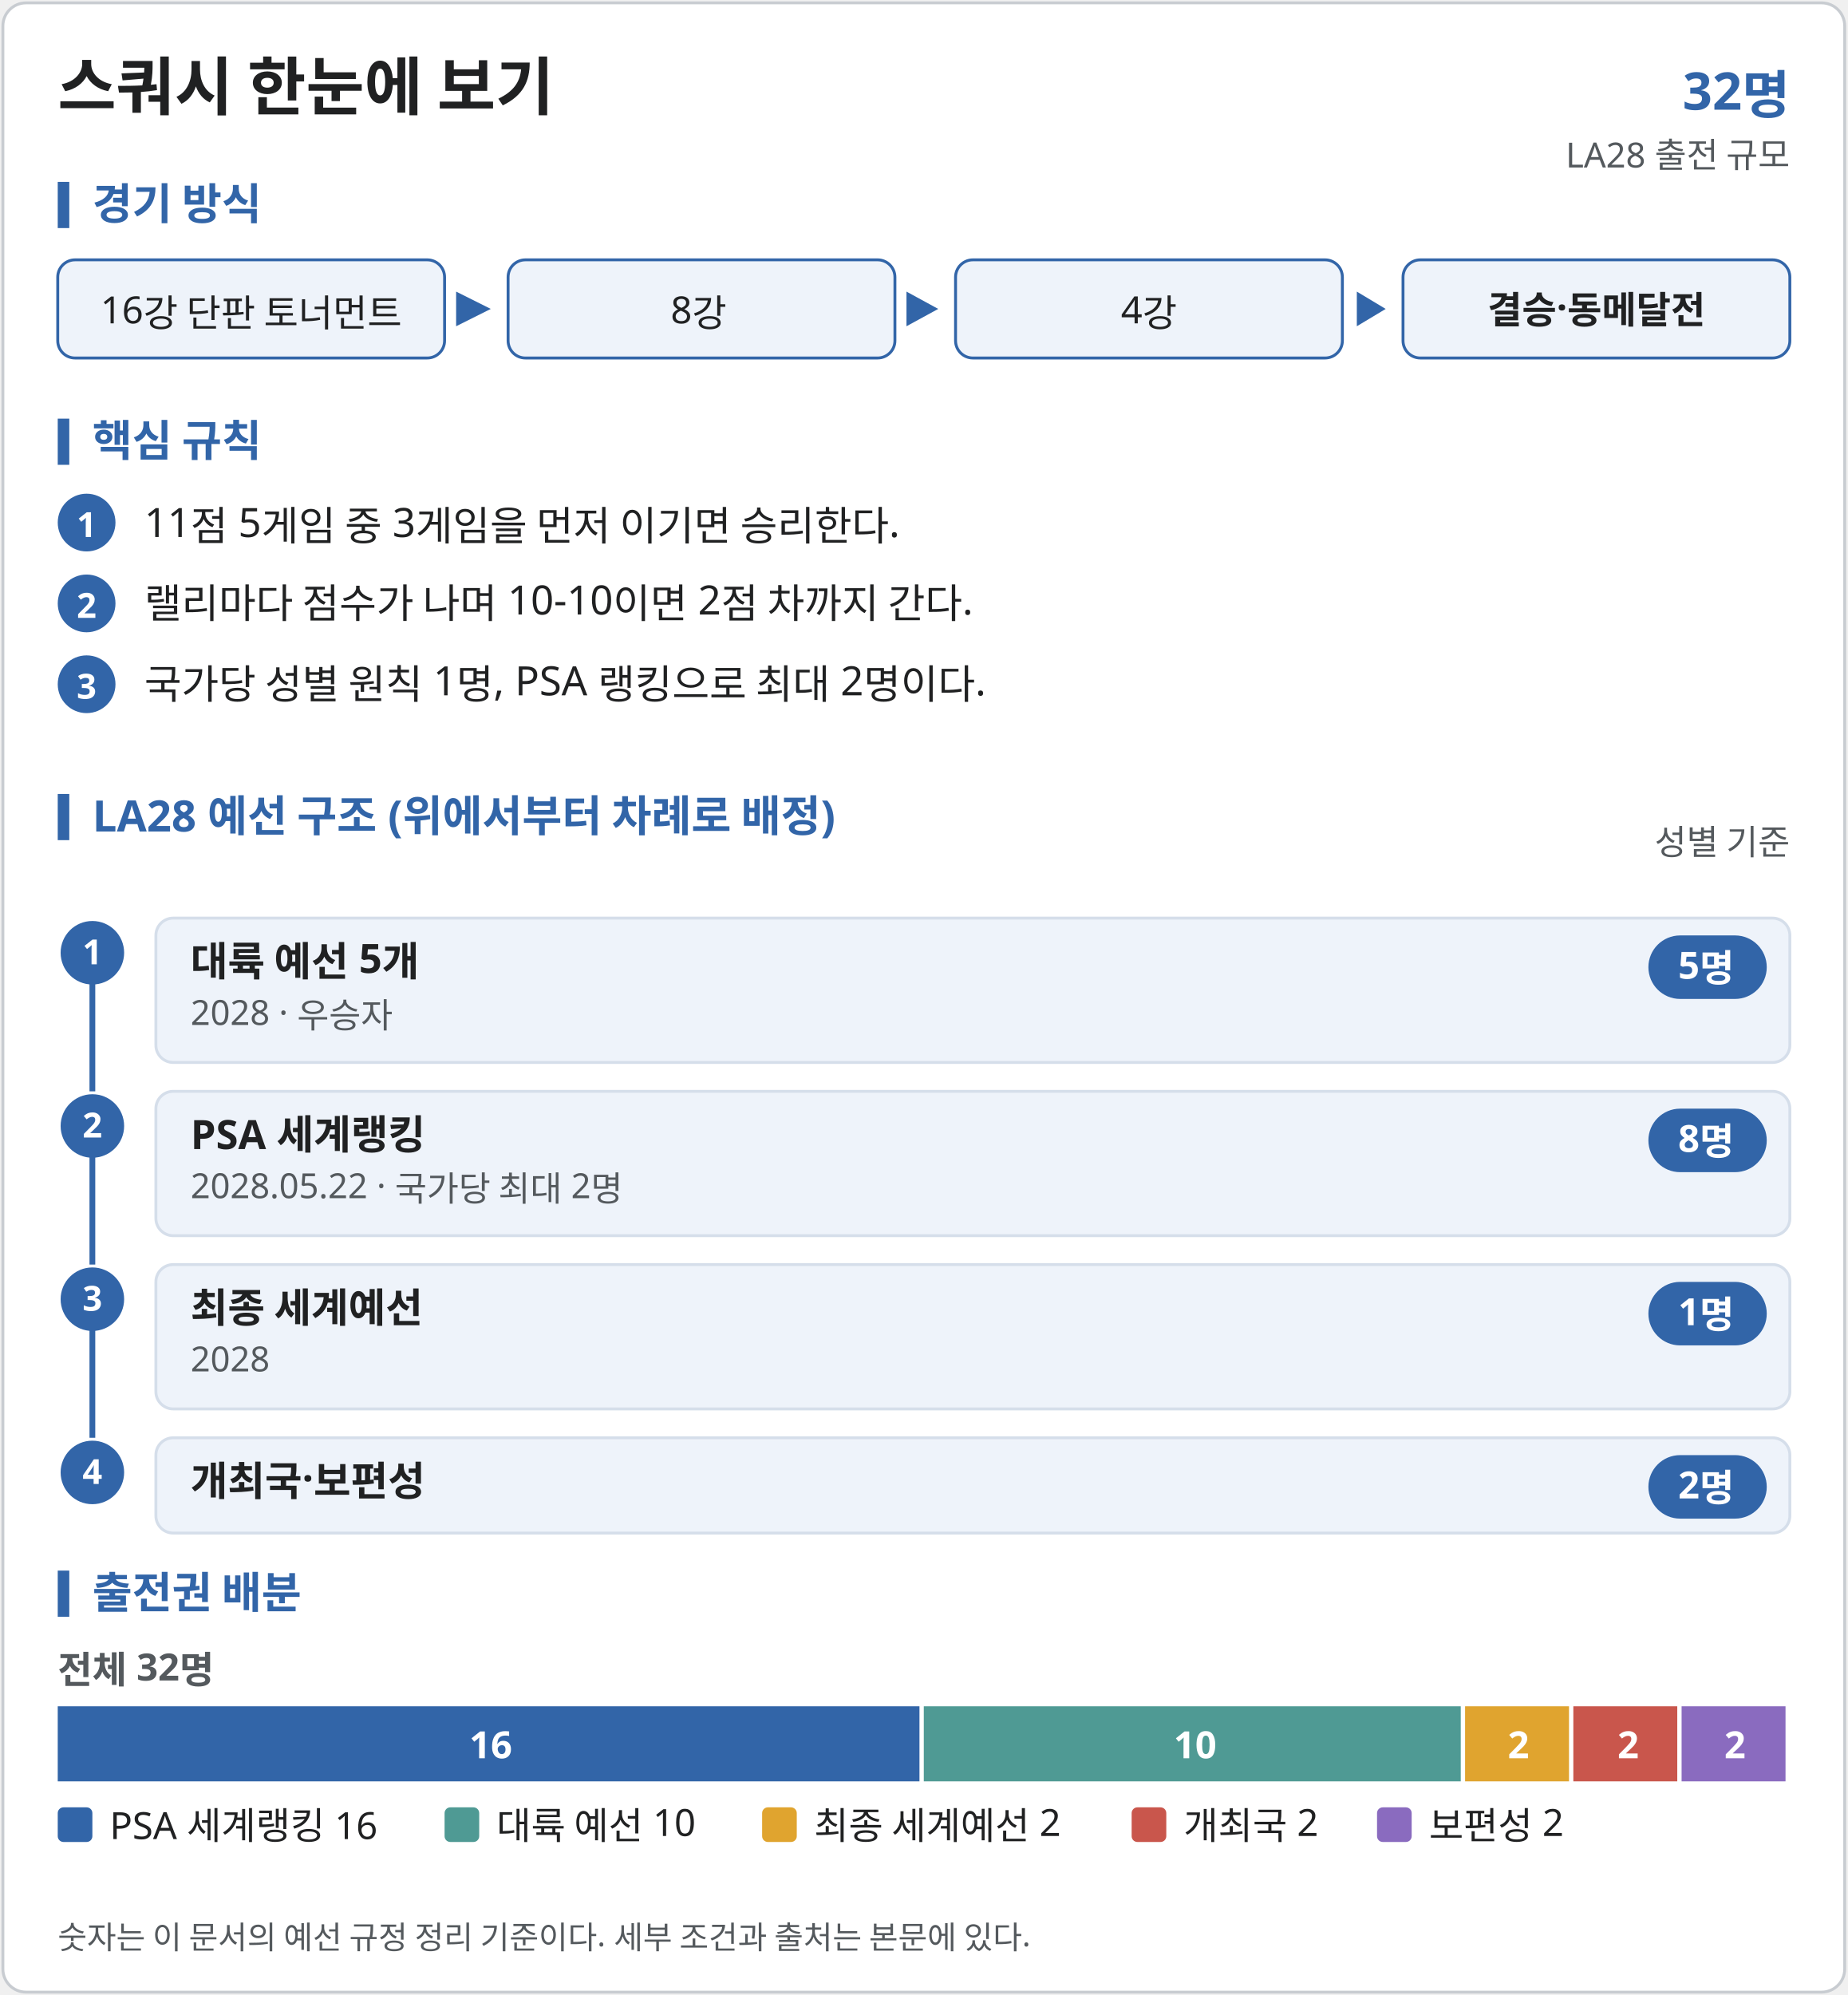
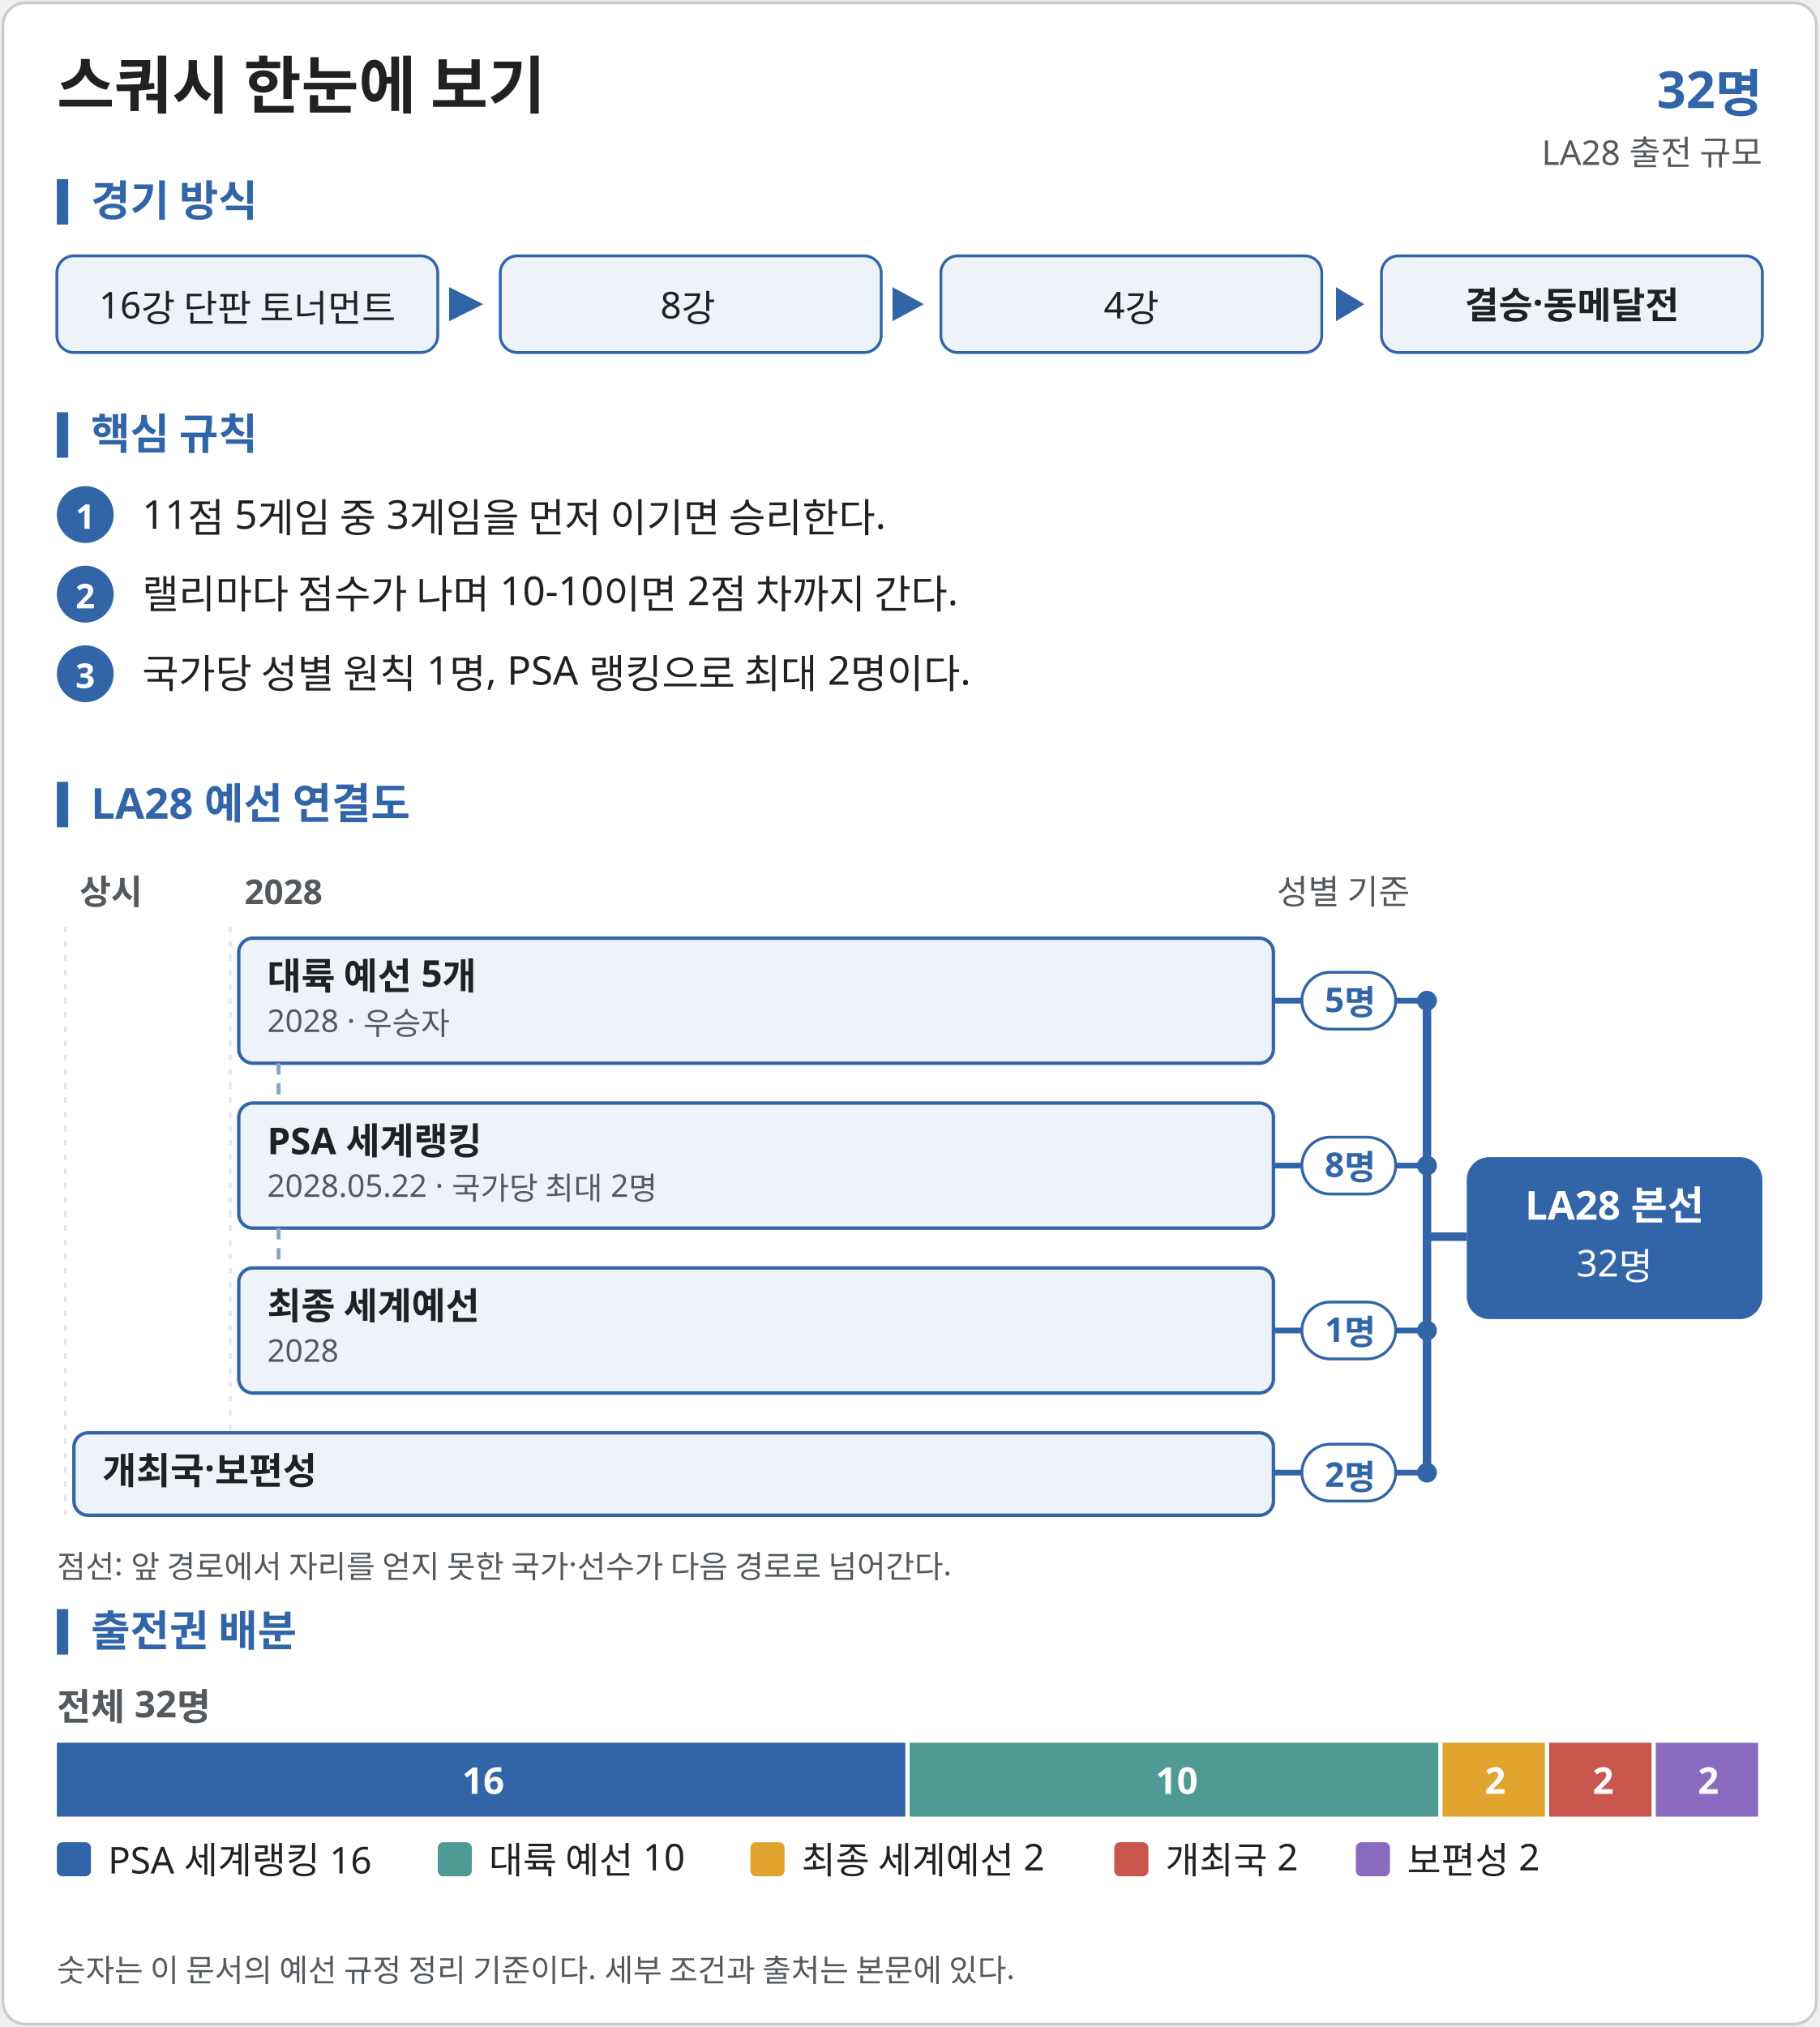
- <svg xmlns="http://www.w3.org/2000/svg" viewBox="0 0 640 691" width="640" height="691" role="img" aria-label="스쿼시 한눈에 보기" font-family="'Malgun Gothic','Apple SD Gothic Neo','Noto Sans KR',sans-serif">
-   <rect x="1" y="1" width="638" height="689" rx="8" fill="#fff" stroke="#c8ccd1" />
+ <svg xmlns="http://www.w3.org/2000/svg" viewBox="0 0 640 713" width="640" height="713" role="img" aria-label="스쿼시 한눈에 보기" font-family="'Malgun Gothic','Apple SD Gothic Neo','Noto Sans KR',sans-serif">
+   <rect x="1" y="1" width="638" height="711" rx="8" fill="#fff" stroke="#c8ccd1" />
  <text x="20" y="38" font-size="22" fill="#202122" font-weight="bold" text-anchor="start">스쿼시 한눈에 보기</text>
  <text x="620" y="38" font-size="18" fill="#3265a8" font-weight="bold" text-anchor="end">32명</text>
  <text x="620" y="58" font-size="12" fill="#54595d" font-weight="normal" text-anchor="end">LA28 출전 규모</text>
  <rect x="20" y="63" width="4" height="16" fill="#3265a8" />
  <text x="32" y="76" font-size="15" fill="#3265a8" font-weight="bold" text-anchor="start">경기 방식</text>
  <rect x="20" y="90" width="134" height="34" rx="6" fill="#eef3fa" stroke="#3265a8" />
  <text x="87" y="112" font-size="13" fill="#202122" font-weight="normal" text-anchor="middle">16강 단판 토너먼트</text>
  <path d="M158 101 L170 107 L158 113" fill="#3265a8" />
  <rect x="176" y="90" width="134" height="34" rx="6" fill="#eef3fa" stroke="#3265a8" />
  <text x="242" y="112" font-size="13" fill="#202122" font-weight="normal" text-anchor="middle">8강</text>
  <path d="M314 101 L325 107 L314 113" fill="#3265a8" />
  <rect x="331" y="90" width="134" height="34" rx="6" fill="#eef3fa" stroke="#3265a8" />
  <text x="398" y="112" font-size="13" fill="#202122" font-weight="normal" text-anchor="middle">4강</text>
  <path d="M470 101 L480 107 L470 113" fill="#3265a8" />
  <rect x="486" y="90" width="134" height="34" rx="6" fill="#eef3fa" stroke="#3265a8" />
  <text x="553" y="112" font-size="13" fill="#202122" font-weight="bold" text-anchor="middle">결승·동메달전</text>
  <rect x="20" y="145" width="4" height="16" fill="#3265a8" />
  <text x="32" y="158" font-size="15" fill="#3265a8" font-weight="bold" text-anchor="start">핵심 규칙</text>
  <circle cx="30" cy="181" r="10" fill="#3265a8" />
  <text x="30" y="186" font-size="12" fill="#fff" font-weight="bold" text-anchor="middle">1</text>
  <text x="50" y="186" font-size="14" fill="#202122" font-weight="normal" text-anchor="start">11점 5게임 중 3게임을 먼저 이기면 승리한다.</text>
  <circle cx="30" cy="209" r="10" fill="#3265a8" />
  <text x="30" y="214" font-size="12" fill="#fff" font-weight="bold" text-anchor="middle">2</text>
  <text x="50" y="214" font-size="14" fill="#202122" font-weight="normal" text-anchor="start">랠리마다 점수가 나며 10-10이면 2점 차까지 간다.</text>
  <circle cx="30" cy="237" r="10" fill="#3265a8" />
  <text x="30" y="242" font-size="12" fill="#fff" font-weight="bold" text-anchor="middle">3</text>
  <text x="50" y="242" font-size="14" fill="#202122" font-weight="normal" text-anchor="start">국가당 성별 원칙 1명, PSA 랭킹으로 최대 2명이다.</text>
  <rect x="20" y="275" width="4" height="16" fill="#3265a8" />
-   <text x="32" y="288" font-size="15" fill="#3265a8" font-weight="bold" text-anchor="start">LA28 예선 구조 (위에서부터 차례로 배정)</text>
-   <text x="620" y="296" font-size="12" fill="#54595d" font-weight="normal" text-anchor="end">성별 기준</text>
-   <line x1="32" y1="330" x2="32" y2="378" stroke="#3265a8" stroke-width="2" />
-   <circle cx="32" cy="330" r="11" fill="#3265a8" />
-   <text x="32" y="334" font-size="12" fill="#fff" font-weight="bold" text-anchor="middle">1</text>
-   <rect x="54" y="318" width="566" height="50" rx="6" fill="#eef3fa" stroke="#d5deea" />
-   <text x="66" y="338" font-size="14" fill="#202122" font-weight="bold" text-anchor="start">대륙 예선 5개</text>
-   <rect x="571" y="324" width="41" height="22" rx="11" fill="#3265a8" />
-   <text x="591" y="339" font-size="13" fill="#fff" font-weight="bold" text-anchor="middle">5명</text>
-   <text x="66" y="355" font-size="12" fill="#54595d" font-weight="normal" text-anchor="start">2028 · 우승자</text>
-   <line x1="32" y1="390" x2="32" y2="438" stroke="#3265a8" stroke-width="2" />
-   <circle cx="32" cy="390" r="11" fill="#3265a8" />
-   <text x="32" y="394" font-size="12" fill="#fff" font-weight="bold" text-anchor="middle">2</text>
-   <rect x="54" y="378" width="566" height="50" rx="6" fill="#eef3fa" stroke="#d5deea" />
-   <text x="66" y="398" font-size="14" fill="#202122" font-weight="bold" text-anchor="start">PSA 세계랭킹</text>
-   <rect x="571" y="384" width="41" height="22" rx="11" fill="#3265a8" />
-   <text x="591" y="399" font-size="13" fill="#fff" font-weight="bold" text-anchor="middle">8명</text>
-   <text x="66" y="415" font-size="12" fill="#54595d" font-weight="normal" text-anchor="start">2028.05.22 · 국가당 최대 2명</text>
-   <line x1="32" y1="450" x2="32" y2="498" stroke="#3265a8" stroke-width="2" />
-   <circle cx="32" cy="450" r="11" fill="#3265a8" />
-   <text x="32" y="454" font-size="12" fill="#fff" font-weight="bold" text-anchor="middle">3</text>
-   <rect x="54" y="438" width="566" height="50" rx="6" fill="#eef3fa" stroke="#d5deea" />
-   <text x="66" y="458" font-size="14" fill="#202122" font-weight="bold" text-anchor="start">최종 세계예선</text>
-   <rect x="571" y="444" width="41" height="22" rx="11" fill="#3265a8" />
-   <text x="591" y="459" font-size="13" fill="#fff" font-weight="bold" text-anchor="middle">1명</text>
-   <text x="66" y="475" font-size="12" fill="#54595d" font-weight="normal" text-anchor="start">2028</text>
-   <circle cx="32" cy="510" r="11" fill="#3265a8" />
-   <text x="32" y="514" font-size="12" fill="#fff" font-weight="bold" text-anchor="middle">4</text>
-   <rect x="54" y="498" width="566" height="33" rx="6" fill="#eef3fa" stroke="#d5deea" />
-   <text x="66" y="518" font-size="14" fill="#202122" font-weight="bold" text-anchor="start">개최국·보편성</text>
-   <rect x="571" y="504" width="41" height="22" rx="11" fill="#3265a8" />
-   <text x="591" y="519" font-size="13" fill="#fff" font-weight="bold" text-anchor="middle">2명</text>
-   <rect x="20" y="544" width="4" height="16" fill="#3265a8" />
-   <text x="32" y="557" font-size="15" fill="#3265a8" font-weight="bold" text-anchor="start">출전권 배분</text>
-   <text x="20" y="583" font-size="13" fill="#54595d" font-weight="bold" text-anchor="start">전체 32명</text>
-   <rect x="20.0" y="591" width="298.5" height="26" fill="#3265a8" />
-   <text x="170" y="609" font-size="13" fill="#fff" font-weight="bold" text-anchor="middle">16</text>
-   <rect x="320.0" y="591" width="186.0" height="26" fill="#4f9a94" />
-   <text x="414" y="609" font-size="13" fill="#fff" font-weight="bold" text-anchor="middle">10</text>
-   <rect x="507.5" y="591" width="36.0" height="26" fill="#e0a42f" />
-   <text x="526" y="609" font-size="13" fill="#fff" font-weight="bold" text-anchor="middle">2</text>
-   <rect x="545.0" y="591" width="36.0" height="26" fill="#c9564c" />
-   <text x="564" y="609" font-size="13" fill="#fff" font-weight="bold" text-anchor="middle">2</text>
-   <rect x="582.5" y="591" width="36.0" height="26" fill="#8a6bbf" />
-   <text x="601" y="609" font-size="13" fill="#fff" font-weight="bold" text-anchor="middle">2</text>
-   <rect x="20" y="626" width="12" height="12" rx="2" fill="#3265a8" />
-   <text x="38" y="637" font-size="13" fill="#202122" font-weight="normal" text-anchor="start">PSA 세계랭킹 16</text>
-   <rect x="154" y="626" width="12" height="12" rx="2" fill="#4f9a94" />
-   <text x="172" y="637" font-size="13" fill="#202122" font-weight="normal" text-anchor="start">대륙 예선 10</text>
-   <rect x="264" y="626" width="12" height="12" rx="2" fill="#e0a42f" />
-   <text x="282" y="637" font-size="13" fill="#202122" font-weight="normal" text-anchor="start">최종 세계예선 2</text>
-   <rect x="392" y="626" width="12" height="12" rx="2" fill="#c9564c" />
-   <text x="410" y="637" font-size="13" fill="#202122" font-weight="normal" text-anchor="start">개최국 2</text>
-   <rect x="477" y="626" width="12" height="12" rx="2" fill="#8a6bbf" />
-   <text x="495" y="637" font-size="13" fill="#202122" font-weight="normal" text-anchor="start">보편성 2</text>
-   <text x="20" y="675" font-size="11" fill="#54595d" font-weight="normal" text-anchor="start">숫자는 이 문서의 예선 규정 정리 기준이다. 세부 조건과 출처는 본문에 있다.</text>
+   <text x="32" y="288" font-size="15" fill="#3265a8" font-weight="bold" text-anchor="start">LA28 예선 연결도</text>
+   <line x1="23" y1="326" x2="23" y2="533" stroke="#e3e6ea" stroke-dasharray="2 3" />
+   <line x1="81" y1="326" x2="81" y2="533" stroke="#e3e6ea" stroke-dasharray="2 3" />
+   <text x="28" y="318" font-size="12" fill="#54595d" font-weight="bold" text-anchor="start">상시</text>
+   <text x="86" y="318" font-size="12" fill="#54595d" font-weight="bold" text-anchor="start">2028</text>
+   <text x="496" y="318" font-size="12" fill="#54595d" font-weight="normal" text-anchor="end">성별 기준</text>
+   <rect x="84" y="330" width="364" height="44" rx="5" fill="#eef3fa" stroke="#3265a8" stroke-width="1.2" />
+   <text x="94" y="348" font-size="13" fill="#202122" font-weight="bold" text-anchor="start">대륙 예선 5개</text>
+   <text x="94" y="363" font-size="11" fill="#54595d" font-weight="normal" text-anchor="start">2028 · 우승자</text>
+   <rect x="84" y="388" width="364" height="44" rx="5" fill="#eef3fa" stroke="#3265a8" stroke-width="1.2" />
+   <text x="94" y="406" font-size="13" fill="#202122" font-weight="bold" text-anchor="start">PSA 세계랭킹</text>
+   <text x="94" y="421" font-size="11" fill="#54595d" font-weight="normal" text-anchor="start">2028.05.22 · 국가당 최대 2명</text>
+   <rect x="84" y="446" width="364" height="44" rx="5" fill="#eef3fa" stroke="#3265a8" stroke-width="1.2" />
+   <text x="94" y="464" font-size="13" fill="#202122" font-weight="bold" text-anchor="start">최종 세계예선</text>
+   <text x="94" y="479" font-size="11" fill="#54595d" font-weight="normal" text-anchor="start">2028</text>
+   <rect x="26" y="504" width="422" height="29" rx="5" fill="#eef3fa" stroke="#3265a8" stroke-width="1.2" />
+   <text x="36" y="522" font-size="13" fill="#202122" font-weight="bold" text-anchor="start">개최국·보편성</text>
+   <path d="M98 374 V381 H98 V388" fill="none" stroke="#8aa4c8" stroke-width="1.4" stroke-dasharray="4 3" />
+   <path d="M98 432 V439 H98 V446" fill="none" stroke="#8aa4c8" stroke-width="1.4" stroke-dasharray="4 3" />
+   <line x1="448" y1="352" x2="502" y2="352" stroke="#3265a8" stroke-width="2" />
+   <circle cx="502" cy="352" r="3.5" fill="#3265a8" />
+   <rect x="458" y="342" width="33" height="20" rx="10" fill="#fff" stroke="#3265a8" />
+   <text x="475" y="356" font-size="12" fill="#3265a8" font-weight="bold" text-anchor="middle">5명</text>
+   <line x1="448" y1="410" x2="502" y2="410" stroke="#3265a8" stroke-width="2" />
+   <circle cx="502" cy="410" r="3.5" fill="#3265a8" />
+   <rect x="458" y="400" width="33" height="20" rx="10" fill="#fff" stroke="#3265a8" />
+   <text x="475" y="414" font-size="12" fill="#3265a8" font-weight="bold" text-anchor="middle">8명</text>
+   <line x1="448" y1="468" x2="502" y2="468" stroke="#3265a8" stroke-width="2" />
+   <circle cx="502" cy="468" r="3.5" fill="#3265a8" />
+   <rect x="458" y="458" width="33" height="20" rx="10" fill="#fff" stroke="#3265a8" />
+   <text x="475" y="472" font-size="12" fill="#3265a8" font-weight="bold" text-anchor="middle">1명</text>
+   <line x1="448" y1="518" x2="502" y2="518" stroke="#3265a8" stroke-width="2" />
+   <circle cx="502" cy="518" r="3.5" fill="#3265a8" />
+   <rect x="458" y="508" width="33" height="20" rx="10" fill="#fff" stroke="#3265a8" />
+   <text x="475" y="523" font-size="12" fill="#3265a8" font-weight="bold" text-anchor="middle">2명</text>
+   <line x1="502" y1="352" x2="502" y2="518" stroke="#3265a8" stroke-width="3" />
+   <line x1="502" y1="435" x2="516" y2="435" stroke="#3265a8" stroke-width="3" />
+   <rect x="516" y="407" width="104" height="57" rx="8" fill="#3265a8" />
+   <text x="568" y="429" font-size="14" fill="#fff" font-weight="bold" text-anchor="middle">LA28 본선</text>
+   <text x="568" y="449" font-size="13" fill="#fff" font-weight="normal" text-anchor="middle">32명</text>
+   <text x="20" y="555" font-size="11" fill="#54595d" font-weight="normal" text-anchor="start">점선: 앞 경로에서 자리를 얻지 못한 국가·선수가 다음 경로로 넘어간다.</text>
+   <rect x="20" y="566" width="4" height="16" fill="#3265a8" />
+   <text x="32" y="579" font-size="15" fill="#3265a8" font-weight="bold" text-anchor="start">출전권 배분</text>
+   <text x="20" y="605" font-size="13" fill="#54595d" font-weight="bold" text-anchor="start">전체 32명</text>
+   <rect x="20.0" y="613" width="298.5" height="26" fill="#3265a8" />
+   <text x="170" y="631" font-size="13" fill="#fff" font-weight="bold" text-anchor="middle">16</text>
+   <rect x="320.0" y="613" width="186.0" height="26" fill="#4f9a94" />
+   <text x="414" y="631" font-size="13" fill="#fff" font-weight="bold" text-anchor="middle">10</text>
+   <rect x="507.5" y="613" width="36.0" height="26" fill="#e0a42f" />
+   <text x="526" y="631" font-size="13" fill="#fff" font-weight="bold" text-anchor="middle">2</text>
+   <rect x="545.0" y="613" width="36.0" height="26" fill="#c9564c" />
+   <text x="564" y="631" font-size="13" fill="#fff" font-weight="bold" text-anchor="middle">2</text>
+   <rect x="582.5" y="613" width="36.0" height="26" fill="#8a6bbf" />
+   <text x="601" y="631" font-size="13" fill="#fff" font-weight="bold" text-anchor="middle">2</text>
+   <rect x="20" y="648" width="12" height="12" rx="2" fill="#3265a8" />
+   <text x="38" y="659" font-size="13" fill="#202122" font-weight="normal" text-anchor="start">PSA 세계랭킹 16</text>
+   <rect x="154" y="648" width="12" height="12" rx="2" fill="#4f9a94" />
+   <text x="172" y="659" font-size="13" fill="#202122" font-weight="normal" text-anchor="start">대륙 예선 10</text>
+   <rect x="264" y="648" width="12" height="12" rx="2" fill="#e0a42f" />
+   <text x="282" y="659" font-size="13" fill="#202122" font-weight="normal" text-anchor="start">최종 세계예선 2</text>
+   <rect x="392" y="648" width="12" height="12" rx="2" fill="#c9564c" />
+   <text x="410" y="659" font-size="13" fill="#202122" font-weight="normal" text-anchor="start">개최국 2</text>
+   <rect x="477" y="648" width="12" height="12" rx="2" fill="#8a6bbf" />
+   <text x="495" y="659" font-size="13" fill="#202122" font-weight="normal" text-anchor="start">보편성 2</text>
+   <text x="20" y="697" font-size="11" fill="#54595d" font-weight="normal" text-anchor="start">숫자는 이 문서의 예선 규정 정리 기준이다. 세부 조건과 출처는 본문에 있다.</text>
</svg>
